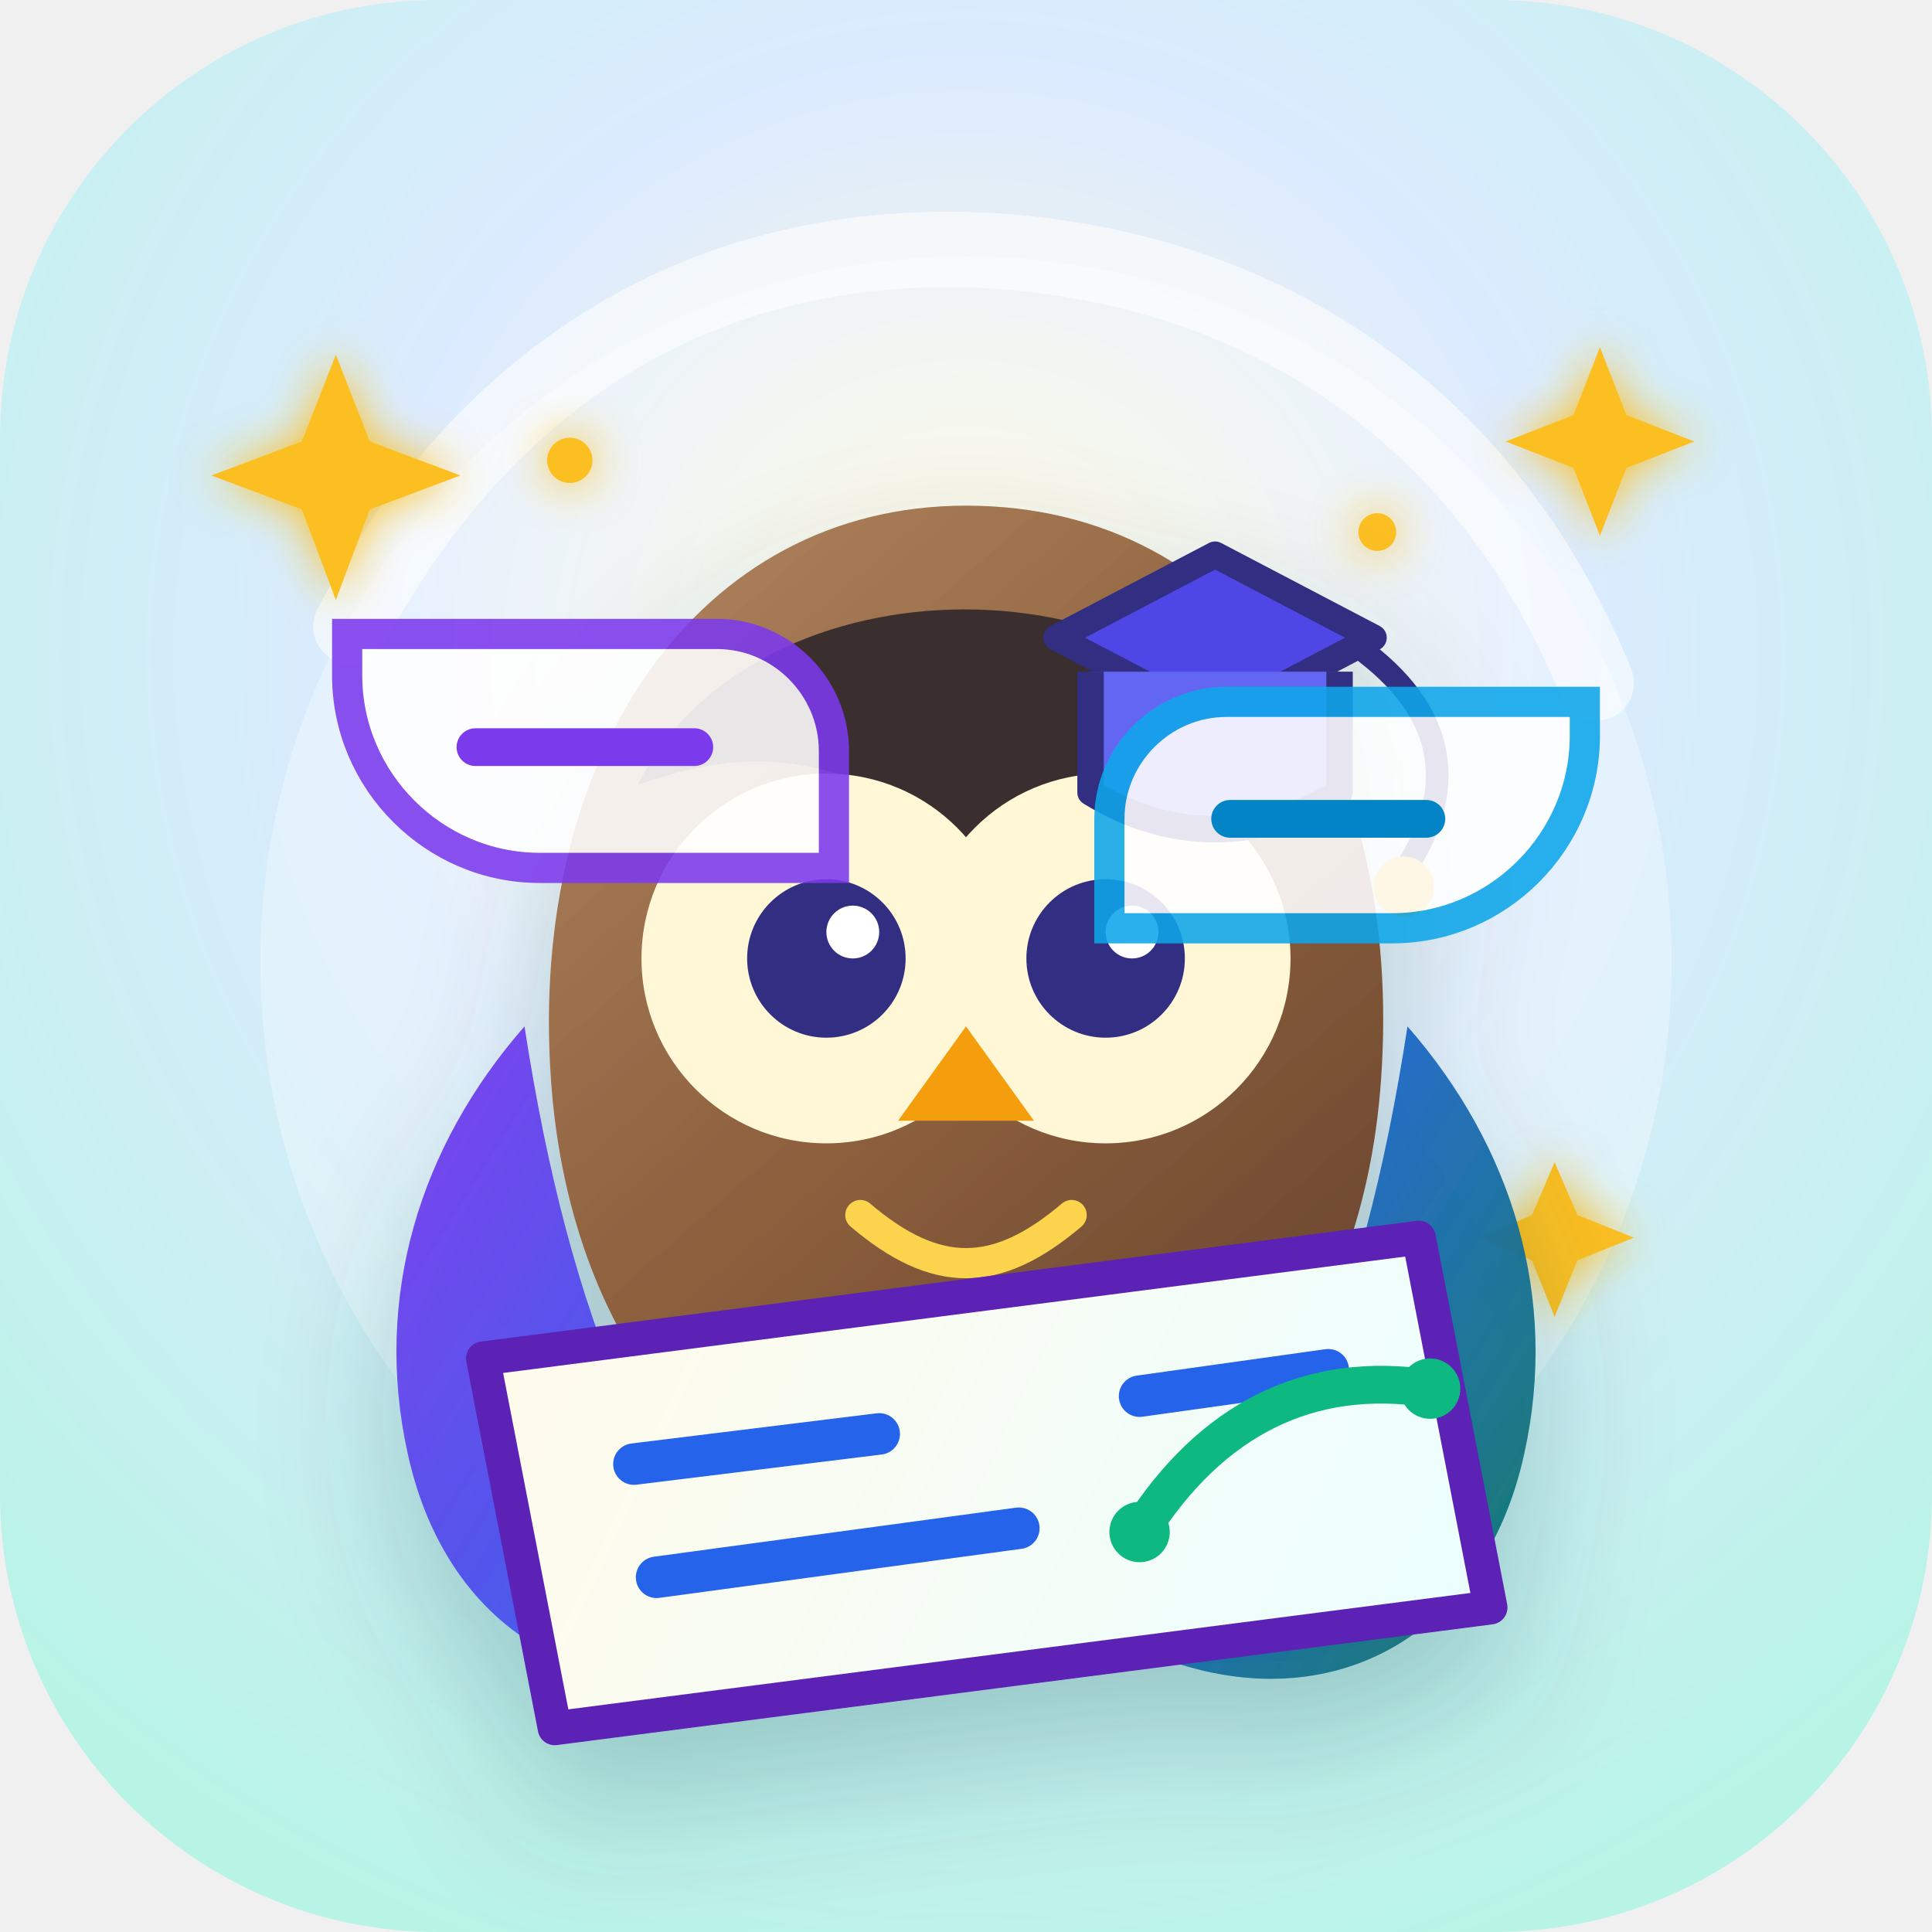
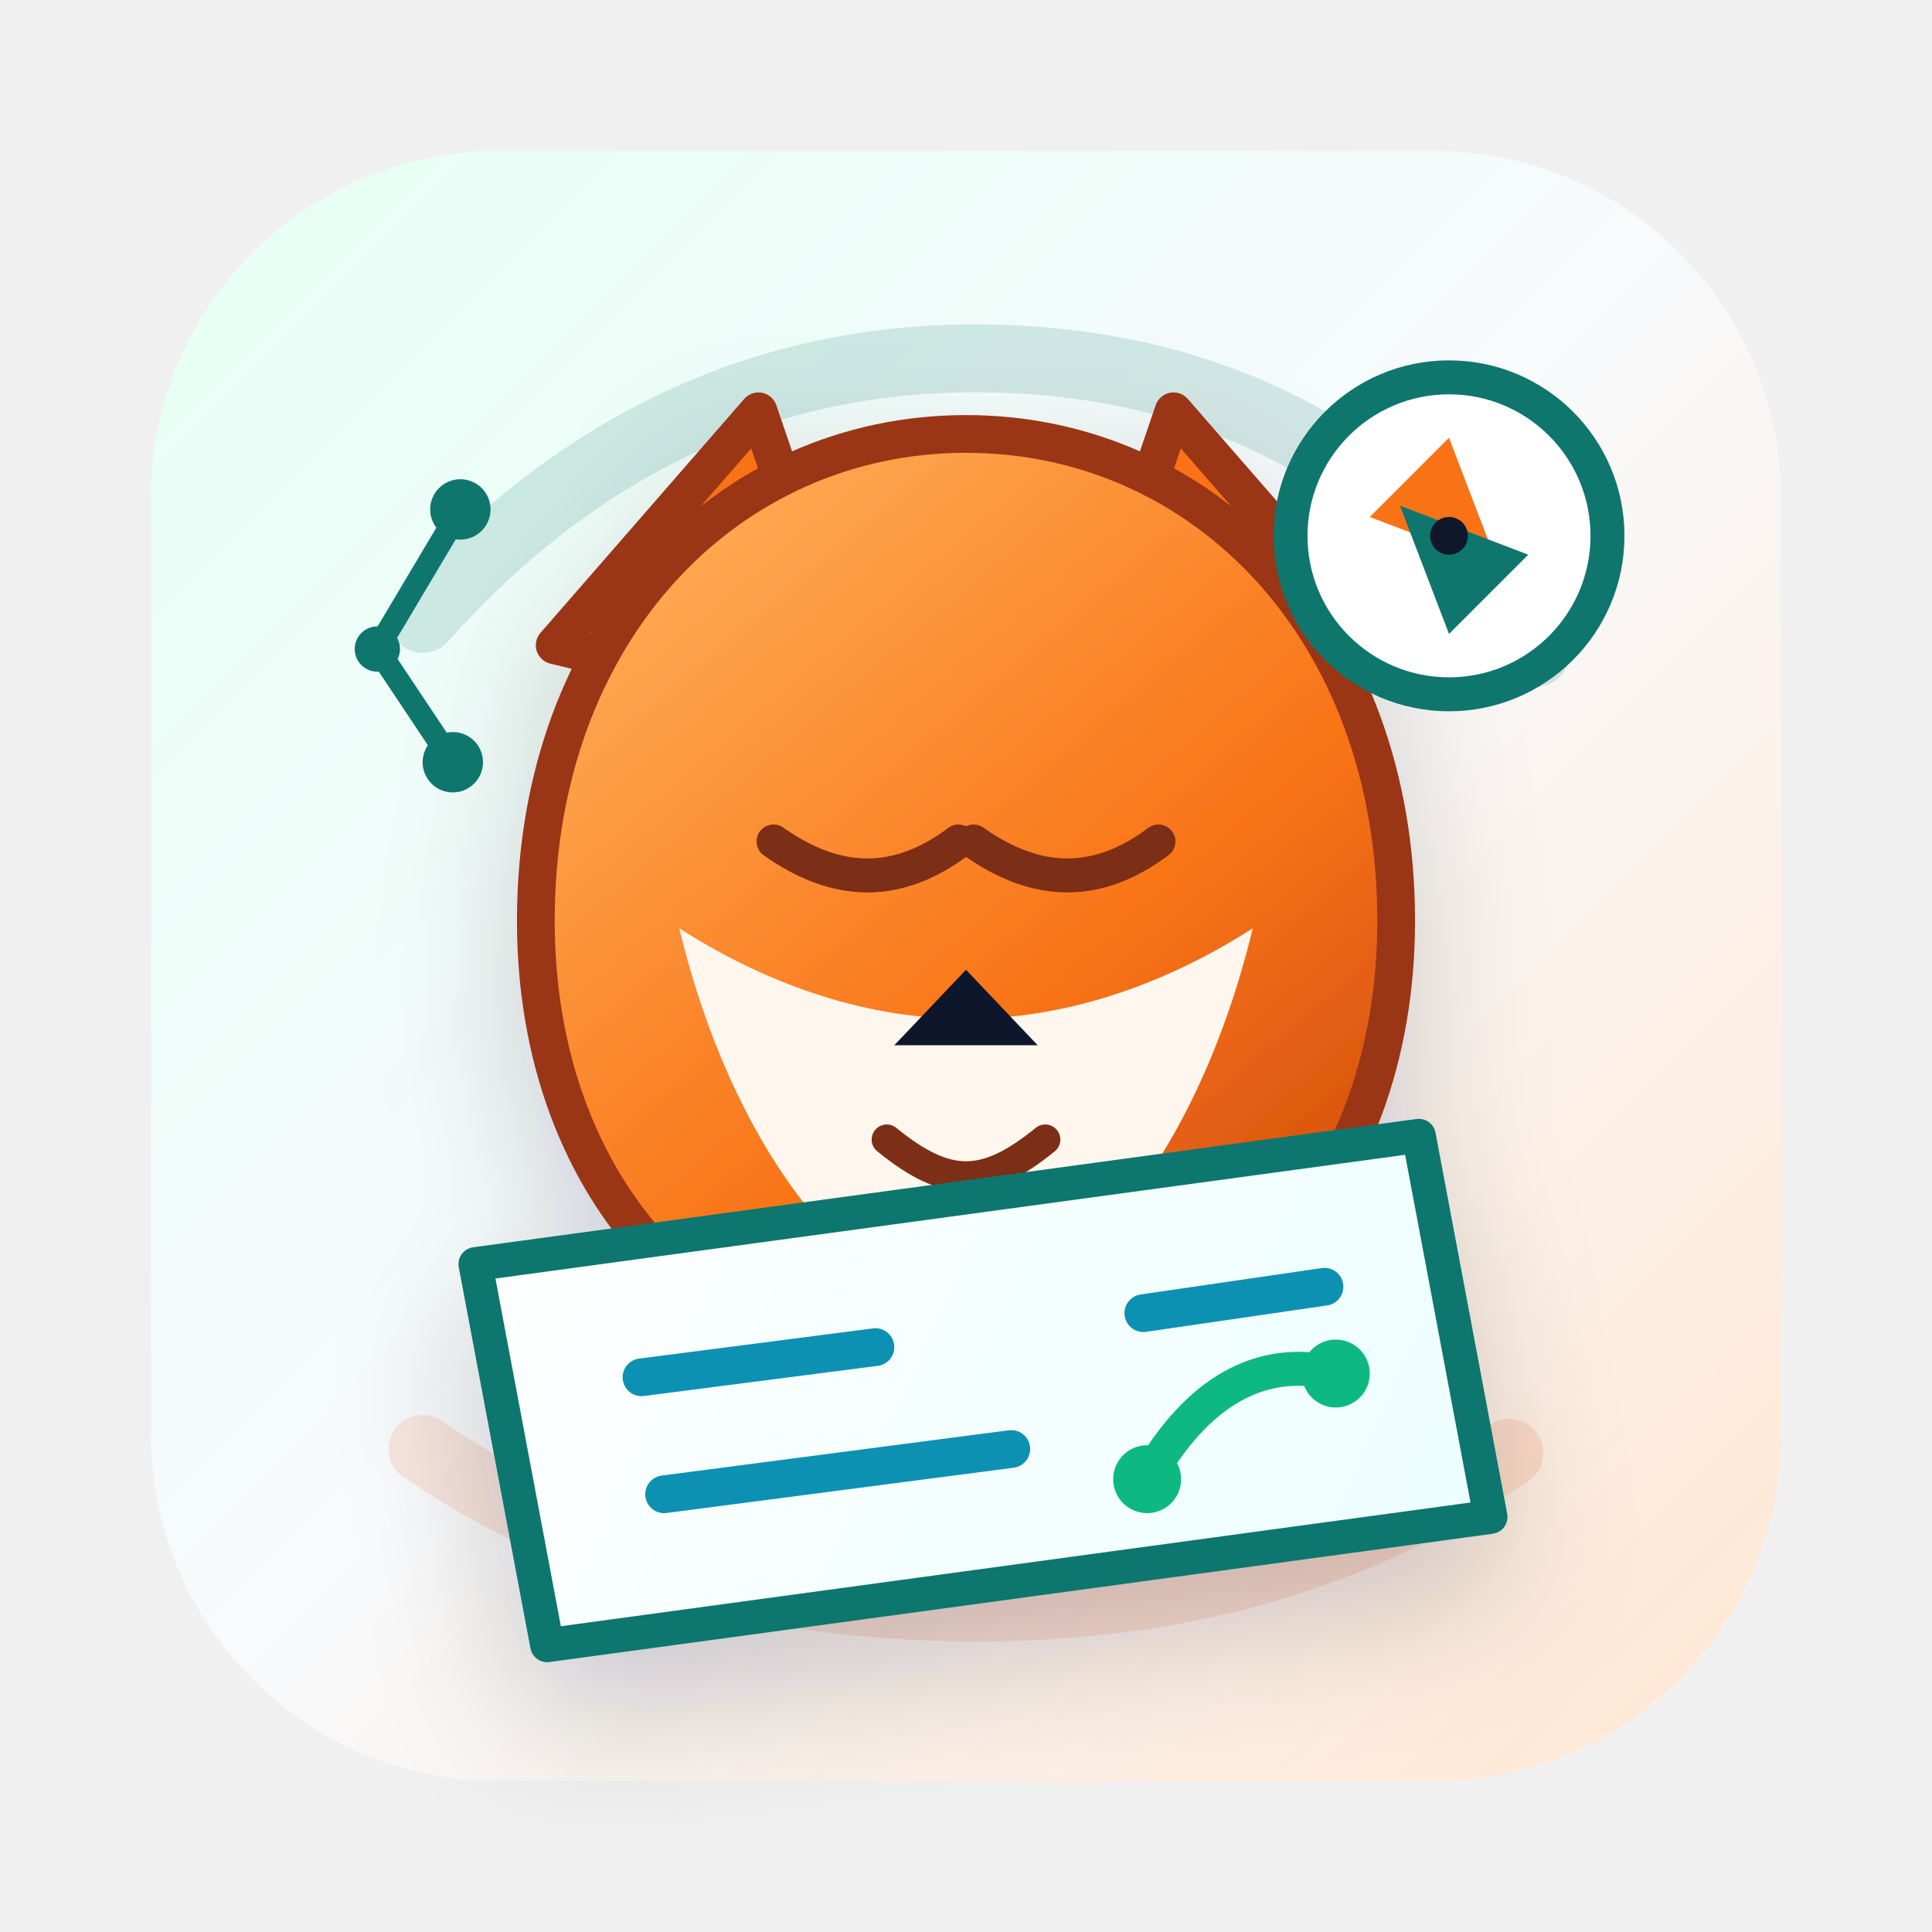
<svg xmlns="http://www.w3.org/2000/svg" width="512" height="512" viewBox="0 0 512 512" role="img" aria-labelledby="title desc">
  <defs>
-     <radialGradient id="sky" cx="50%" cy="34%" r="72%">
-       <stop offset="0%" stop-color="#FFF8D8" />
-       <stop offset="42%" stop-color="#DCEBFF" />
-       <stop offset="100%" stop-color="#B7F4E5" />
-     </radialGradient>
-     <linearGradient id="owl" x1="128" y1="132" x2="378" y2="420" gradientUnits="userSpaceOnUse">
-       <stop offset="0%" stop-color="#B58963" />
-       <stop offset="52%" stop-color="#8B5E3C" />
-       <stop offset="100%" stop-color="#5A3B2A" />
+     <linearGradient id="bg" x1="64" y1="64" x2="448" y2="448" gradientUnits="userSpaceOnUse">
+       <stop offset="0%" stop-color="#E7FFF6" />
+       <stop offset="48%" stop-color="#F8FAFC" />
+       <stop offset="100%" stop-color="#FFE8D6" />
    </linearGradient>
-     <linearGradient id="wing" x1="120" y1="242" x2="405" y2="420" gradientUnits="userSpaceOnUse">
-       <stop offset="0%" stop-color="#7C3AED" />
-       <stop offset="55%" stop-color="#2563EB" />
-       <stop offset="100%" stop-color="#0F766E" />
+     <linearGradient id="fox" x1="154" y1="136" x2="360" y2="376" gradientUnits="userSpaceOnUse">
+       <stop offset="0%" stop-color="#FFB15A" />
+       <stop offset="56%" stop-color="#F97316" />
+       <stop offset="100%" stop-color="#C2410C" />
    </linearGradient>
-     <linearGradient id="map" x1="145" y1="334" x2="379" y2="444" gradientUnits="userSpaceOnUse">
-       <stop offset="0%" stop-color="#FFFBEB" />
+     <linearGradient id="card" x1="130" y1="312" x2="382" y2="426" gradientUnits="userSpaceOnUse">
+       <stop offset="0%" stop-color="#FFFFFF" />
      <stop offset="100%" stop-color="#ECFEFF" />
    </linearGradient>
    <filter id="shadow" x="-20%" y="-20%" width="140%" height="150%">
-       <feDropShadow dx="0" dy="18" stdDeviation="18" flood-color="#134E4A" flood-opacity="0.24" />
-     </filter>
-     <filter id="glow" x="-45%" y="-45%" width="190%" height="190%">
-       <feGaussianBlur stdDeviation="6" result="blur" />
-       <feMerge>
-         <feMergeNode in="blur" />
-         <feMergeNode in="SourceGraphic" />
-       </feMerge>
+       <feDropShadow dx="0" dy="16" stdDeviation="18" flood-color="#0F172A" flood-opacity="0.18" />
    </filter>
  </defs>
-   <rect width="512" height="512" rx="116" fill="url(#sky)" />
-   <circle cx="256" cy="255" r="187" fill="#FFFFFF" opacity="0.30" />
-   <path d="M93 166c38-71 100-106 177-99 72 7 126 48 153 114" fill="none" stroke="#FFFFFF" stroke-width="20" stroke-linecap="round" opacity="0.58" />
-   <g filter="url(#glow)" fill="#FBBF24">
-     <path d="M89 94l9 23 24 9-24 9-9 24-9-24-24-9 24-9 9-23Z" />
-     <path d="M424 92l7 18 18 7-18 7-7 18-7-18-18-7 18-7 7-18Z" />
-     <path d="M412 308l6 14 15 6-15 6-6 15-6-15-14-6 14-6 6-14Z" />
-     <circle cx="151" cy="122" r="6" />
-     <circle cx="365" cy="141" r="5" />
+   <rect x="40" y="40" width="432" height="432" rx="92" fill="url(#bg)" />
+   <path d="M112 164c42-47 92-70 150-69 61 1 109 27 145 78" fill="none" stroke="#0F766E" stroke-width="18" stroke-linecap="round" opacity="0.16" />
+   <path d="M112 384c41 28 90 42 147 42 55 0 102-14 141-41" fill="none" stroke="#EA580C" stroke-width="18" stroke-linecap="round" opacity="0.13" />
+   <g filter="url(#shadow)">
+     <path d="M147 171l54-62 28 82-82-20Z" fill="#F97316" stroke="#9A3412" stroke-width="10" stroke-linejoin="round" />
+     <path d="M365 171l-54-62-28 82 82-20Z" fill="#F97316" stroke="#9A3412" stroke-width="10" stroke-linejoin="round" />
+     <path d="M142 244c0-77 51-129 114-129s114 52 114 129c0 72-47 122-114 122s-114-50-114-122Z" fill="url(#fox)" stroke="#9A3412" stroke-width="10" />
+     <path d="M180 246c16 66 52 101 76 101s60-35 76-101c-25 16-51 24-76 24s-51-8-76-24Z" fill="#FFF7ED" />
+     <path d="M205 223c17 12 33 12 49 0" fill="none" stroke="#7C2D12" stroke-width="9" stroke-linecap="round" />
+     <path d="M258 223c17 12 33 12 49 0" fill="none" stroke="#7C2D12" stroke-width="9" stroke-linecap="round" />
+     <path d="M256 257l-19 20h38l-19-20Z" fill="#0F172A" />
+     <path d="M235 302c16 13 26 13 42 0" fill="none" stroke="#7C2D12" stroke-width="8" stroke-linecap="round" />
+     <path d="M126 335l250-34 19 101-250 34z" fill="url(#card)" stroke="#0F766E" stroke-width="9" stroke-linejoin="round" />
+     <path d="M170 365l62-8M176 396l92-12M303 348l48-7" stroke="#0891B2" stroke-width="10" stroke-linecap="round" />
+     <circle cx="304" cy="392" r="9" fill="#10B981" />
+     <circle cx="354" cy="364" r="9" fill="#10B981" />
+     <path d="M304 392c13-23 30-33 50-28" fill="none" stroke="#10B981" stroke-width="9" stroke-linecap="round" />
  </g>
-   <g filter="url(#shadow)">
-     <path d="M146 286c-6-86 39-152 110-152 74 0 116 67 110 152-5 73-50 124-110 124-61 0-105-51-110-124Z" fill="url(#owl)" />
-     <path d="M139 272c-28 32-40 72-31 113 11 51 55 73 102 52-37-36-59-87-71-165Z" fill="url(#wing)" opacity="0.95" />
-     <path d="M373 272c28 32 40 72 31 113-11 51-55 73-102 52 37-36 59-87 71-165Z" fill="url(#wing)" opacity="0.95" />
-     <path d="M169 208c31-62 142-62 174 0-31-11-53-8-87 14-34-22-56-25-87-14Z" fill="#3B2F2F" />
-     <circle cx="219" cy="254" r="49" fill="#FFF7D6" />
-     <circle cx="293" cy="254" r="49" fill="#FFF7D6" />
-     <circle cx="219" cy="254" r="21" fill="#312E81" />
-     <circle cx="293" cy="254" r="21" fill="#312E81" />
-     <circle cx="226" cy="247" r="7" fill="#FFFFFF" />
-     <circle cx="300" cy="247" r="7" fill="#FFFFFF" />
-     <path d="M256 272l-18 25h36l-18-25Z" fill="#F59E0B" />
-     <path d="M228 322c20 17 36 17 56 0" fill="none" stroke="#FCD34D" stroke-width="8" stroke-linecap="round" />
-     <path d="M128 360l248-32 19 98-248 32z" fill="url(#map)" stroke="#5B21B6" stroke-width="9" stroke-linejoin="round" />
-     <path d="M168 388l65-8M174 418l96-13M302 370l50-7" stroke="#2563EB" stroke-width="11" stroke-linecap="round" />
-     <path d="M302 406c19-30 45-43 77-38" fill="none" stroke="#10B981" stroke-width="10" stroke-linecap="round" />
-     <circle cx="379" cy="368" r="8" fill="#10B981" />
-     <circle cx="302" cy="406" r="8" fill="#10B981" />
-     <path d="M322 147l42 22-42 22-42-22 42-22Z" fill="#4F46E5" stroke="#312E81" stroke-width="7" stroke-linejoin="round" />
-     <path d="M289 178v32c21 13 45 13 66 0v-32" fill="#6366F1" stroke="#312E81" stroke-width="7" stroke-linejoin="round" />
-     <path d="M362 173c22 17 24 37 10 58" fill="none" stroke="#312E81" stroke-width="6" stroke-linecap="round" />
-     <circle cx="372" cy="235" r="8" fill="#FBBF24" />
+   <g>
+     <circle cx="384" cy="142" r="42" fill="#FFFFFF" stroke="#0F766E" stroke-width="9" />
+     <path d="M384 116l13 34-34-13 21-21Z" fill="#F97316" />
+     <path d="M384 168l-13-34 34 13-21 21Z" fill="#0F766E" />
+     <circle cx="384" cy="142" r="5" fill="#0F172A" />
  </g>
-   <path d="M120 168h70c17 0 31 14 31 31v31h-78c-28 0-51-23-51-51v-11h28Z" fill="#FFFFFF" opacity="0.88" stroke="#7C3AED" stroke-width="8" />
-   <path d="M126 198h58" stroke="#7C3AED" stroke-width="10" stroke-linecap="round" />
-   <path d="M392 186h-67c-17 0-31 14-31 31v29h75c28 0 51-23 51-51v-9h-28Z" fill="#FFFFFF" opacity="0.88" stroke="#0EA5E9" stroke-width="8" />
-   <path d="M326 217h52" stroke="#0284C7" stroke-width="10" stroke-linecap="round" />
+   <g fill="#0F766E">
+     <circle cx="122" cy="135" r="8" />
+     <circle cx="120" cy="202" r="8" />
+     <circle cx="100" cy="172" r="6" />
+     <path d="M122 135l-22 37 20 30" fill="none" stroke="#0F766E" stroke-width="6" stroke-linecap="round" stroke-linejoin="round" />
+   </g>
</svg>
